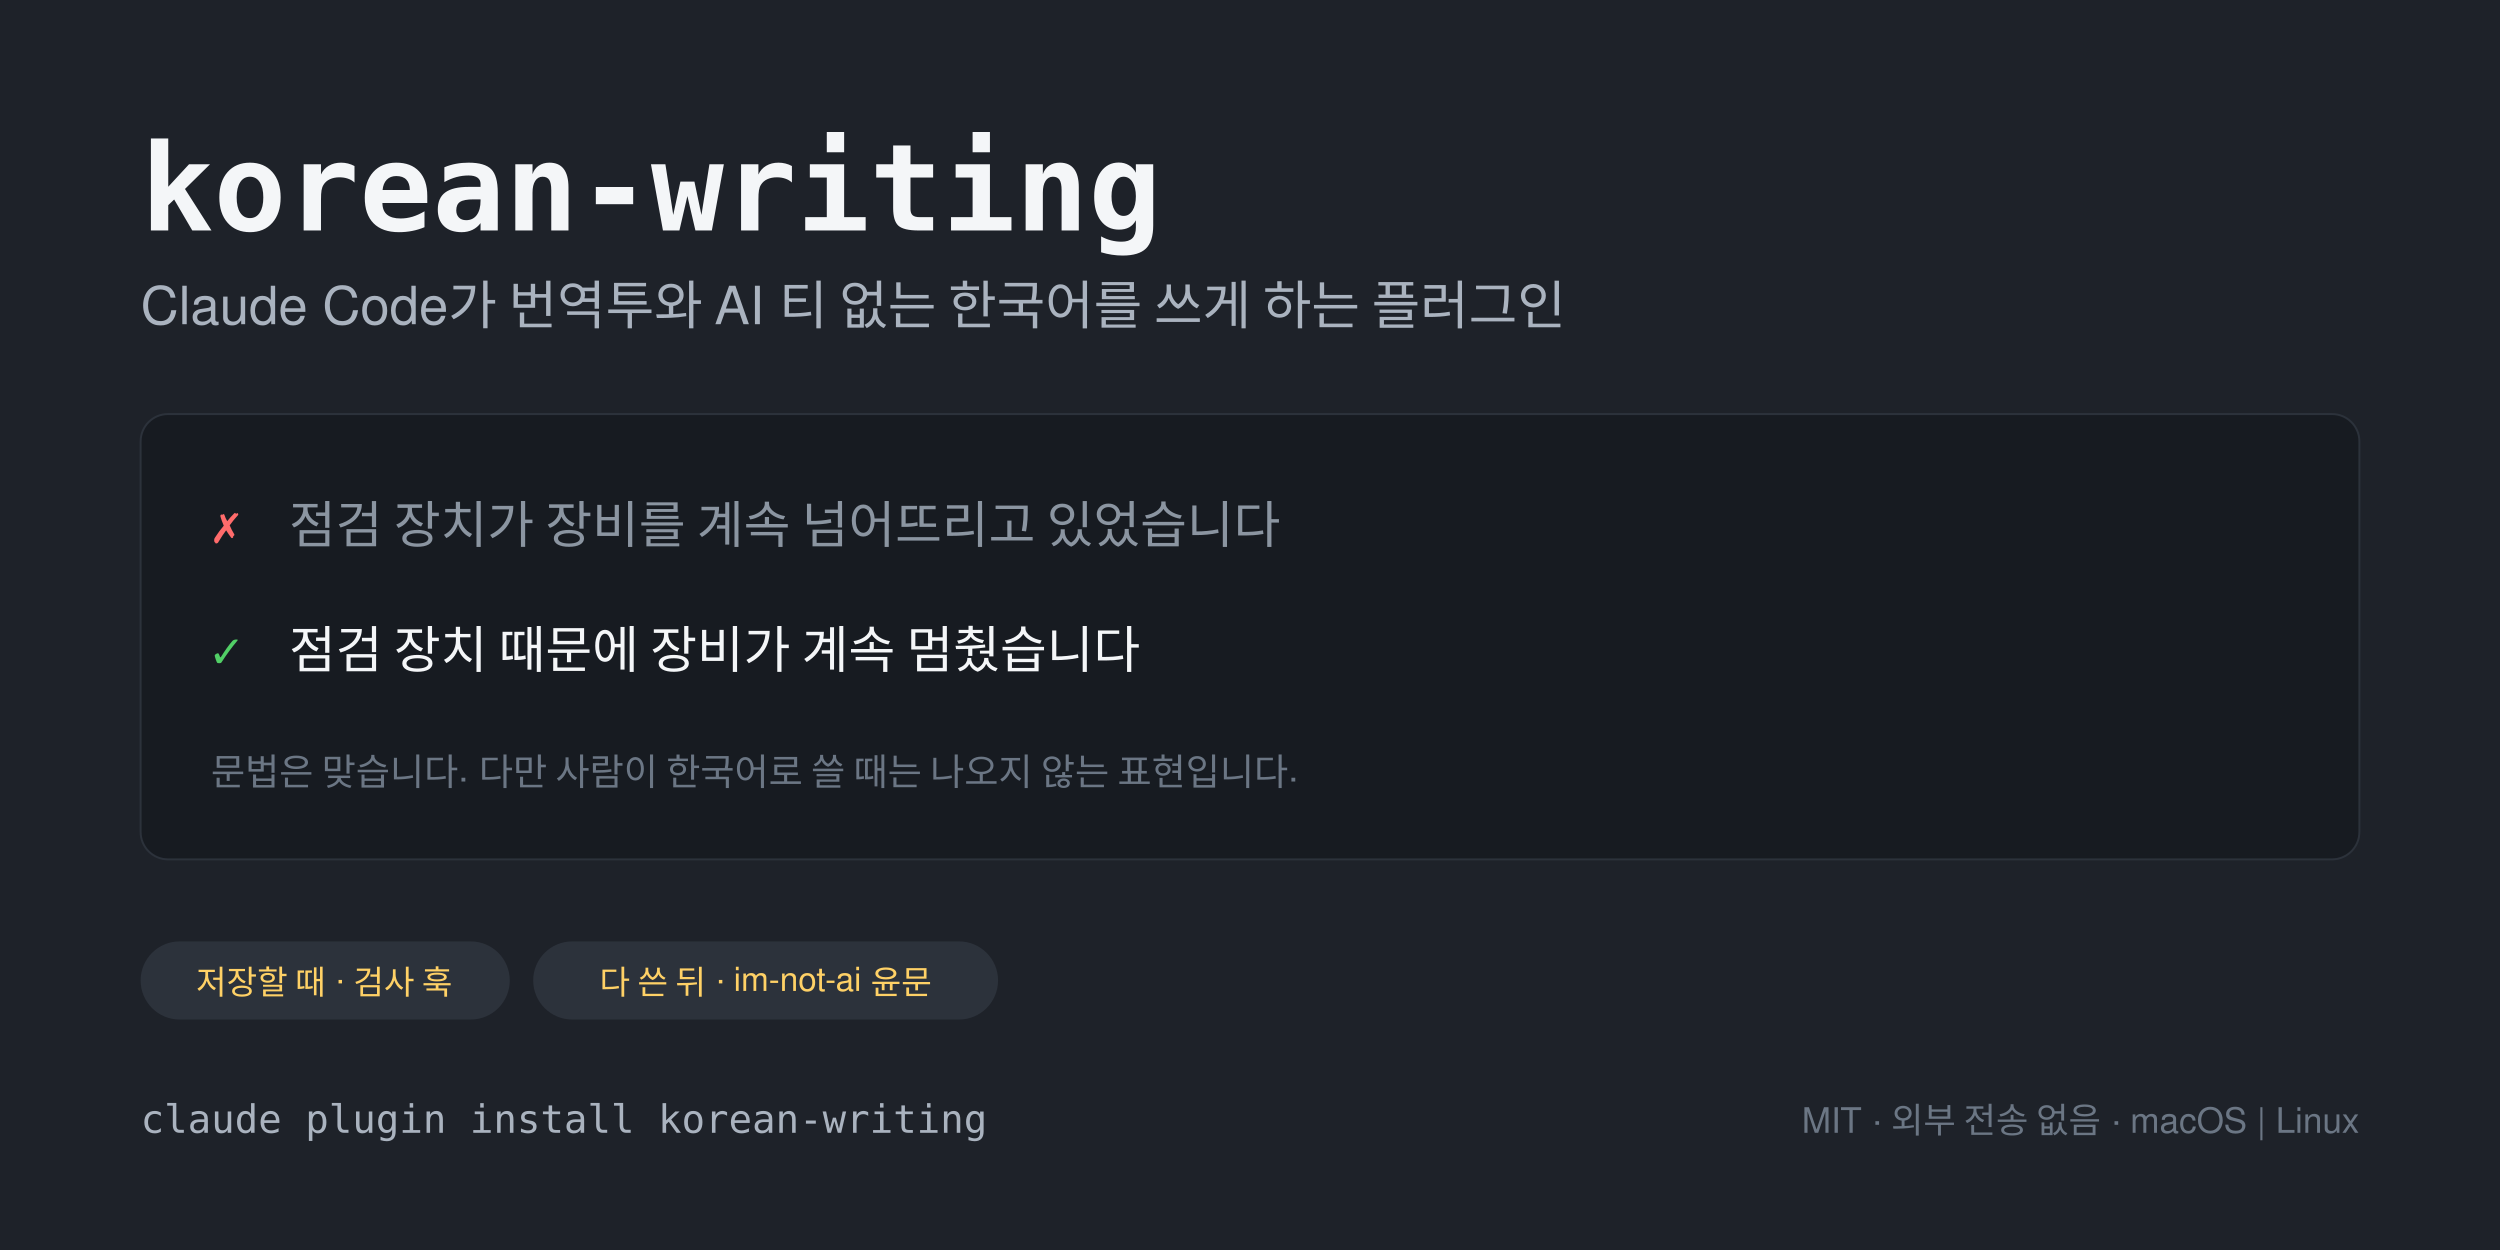
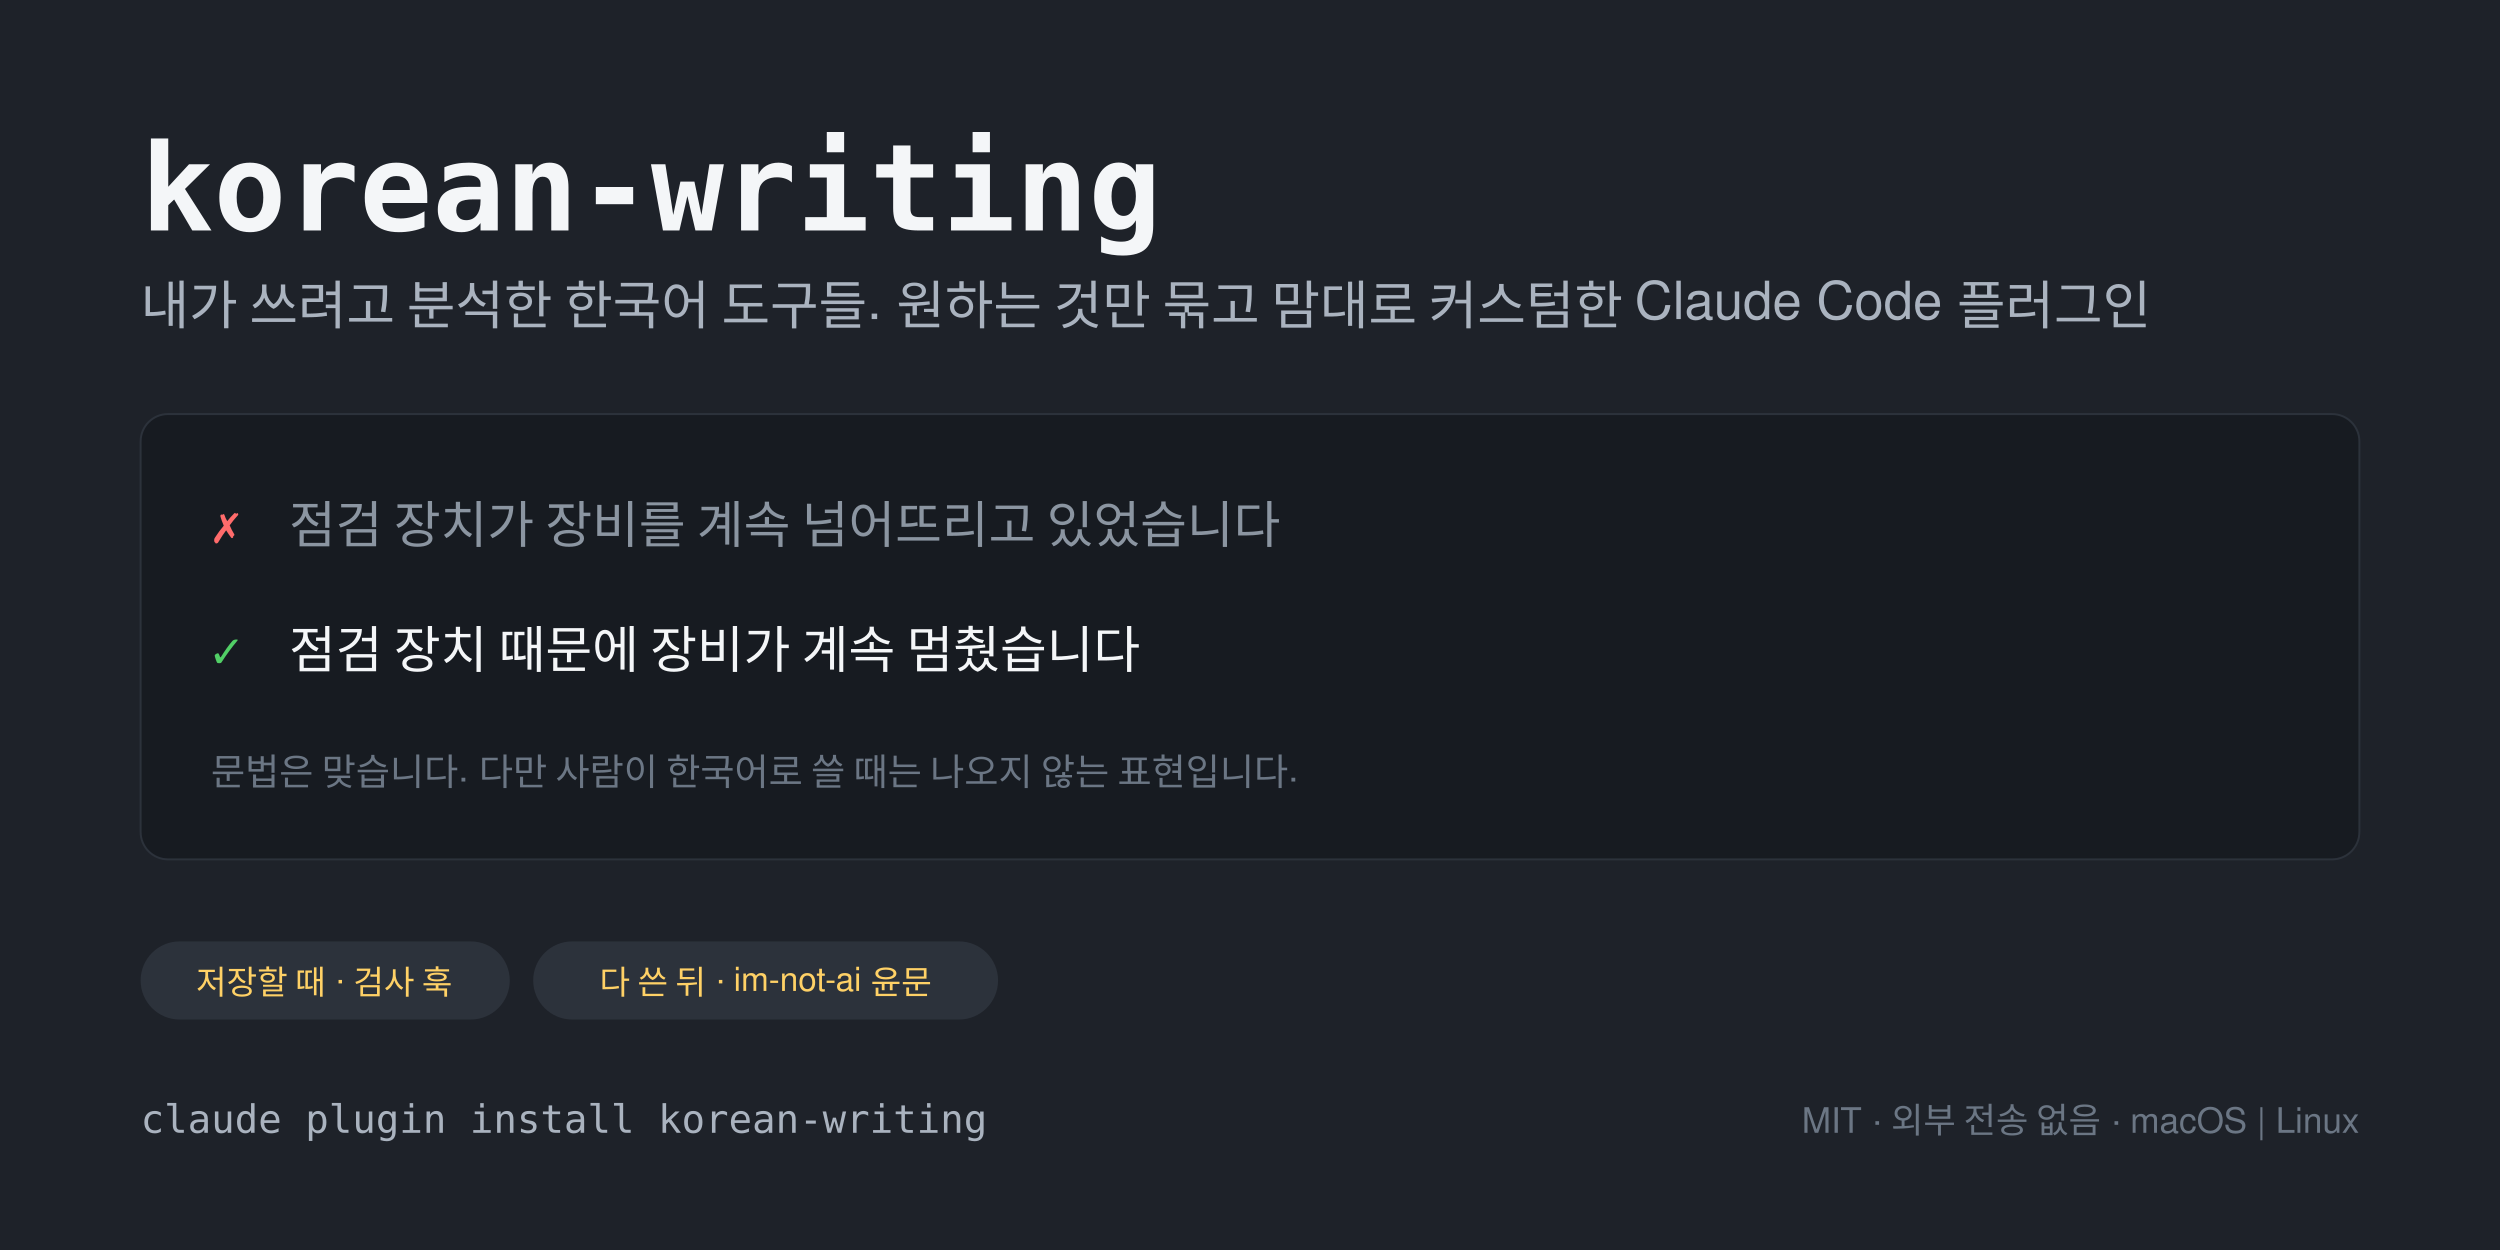
<svg xmlns="http://www.w3.org/2000/svg" width="1280" height="640" viewBox="0 0 1280 640" font-family="-apple-system, 'Apple SD Gothic Neo', 'Noto Sans KR', 'Malgun Gothic', Helvetica, Arial, sans-serif">
  <rect width="1280" height="640" fill="#1e2229" />
  <text x="72" y="118" font-size="62" font-weight="700" fill="#f4f6f8" font-family="SF Mono, Menlo, Consolas, monospace">korean-writing</text>
-   <text x="72" y="166" font-size="27" fill="#aab3bf">Claude Code가 번역투와 AI 티 없는 한국어를 쓰게 하는 플러그인</text>
+   <text x="72" y="166" font-size="27" fill="#aab3bf">내가 쓰려고 분석한 한국어 도구들. 원하는 것만 묶고 맘대로 커스텀한 Claude Code 플러그인</text>
  <rect x="72" y="212" width="1136" height="228" rx="14" fill="#171b21" stroke="#2c323b" stroke-width="1" />
  <text x="108" y="278" font-size="26" fill="#ff6b6b" font-family="SF Mono, Menlo, Consolas, monospace">✗</text>
  <text x="148" y="278" font-size="26" fill="#8b95a1">점검 장치가 장비를 계속 넘어뜨리고 있었습니다</text>
  <text x="108" y="342" font-size="26" fill="#51cf66" font-family="SF Mono, Menlo, Consolas, monospace">✓</text>
  <text x="148" y="342" font-size="26" fill="#f4f6f8">점검 장치 때문에 장비가 계속 멈췄습니다</text>
  <text x="108" y="402" font-size="19" fill="#6b7684">문법은 맞습니다. 다만 사람이 한국어로 쓸 때는 나오지 않는 표현입니다.</text>
  <rect x="72" y="482" width="189" height="40" rx="20" fill="#2c323b" />
  <text x="166" y="509" text-anchor="middle" font-size="17" fill="#ffd166">저장할 때 · 검사 훅</text>
  <rect x="273" y="482" width="238" height="40" rx="20" fill="#2c323b" />
  <text x="392" y="509" text-anchor="middle" font-size="17" fill="#ffd166">다 쓴 뒤 · im-not-ai 윤문</text>
  <text x="72" y="580" font-size="20" fill="#aab3bf" font-family="SF Mono, Menlo, Consolas, monospace">claude plugin install korean-writing</text>
  <text x="1208" y="580" text-anchor="end" font-size="18" fill="#6b7684">MIT · 외부 전송 없음 · macOS | Linux</text>
</svg>
